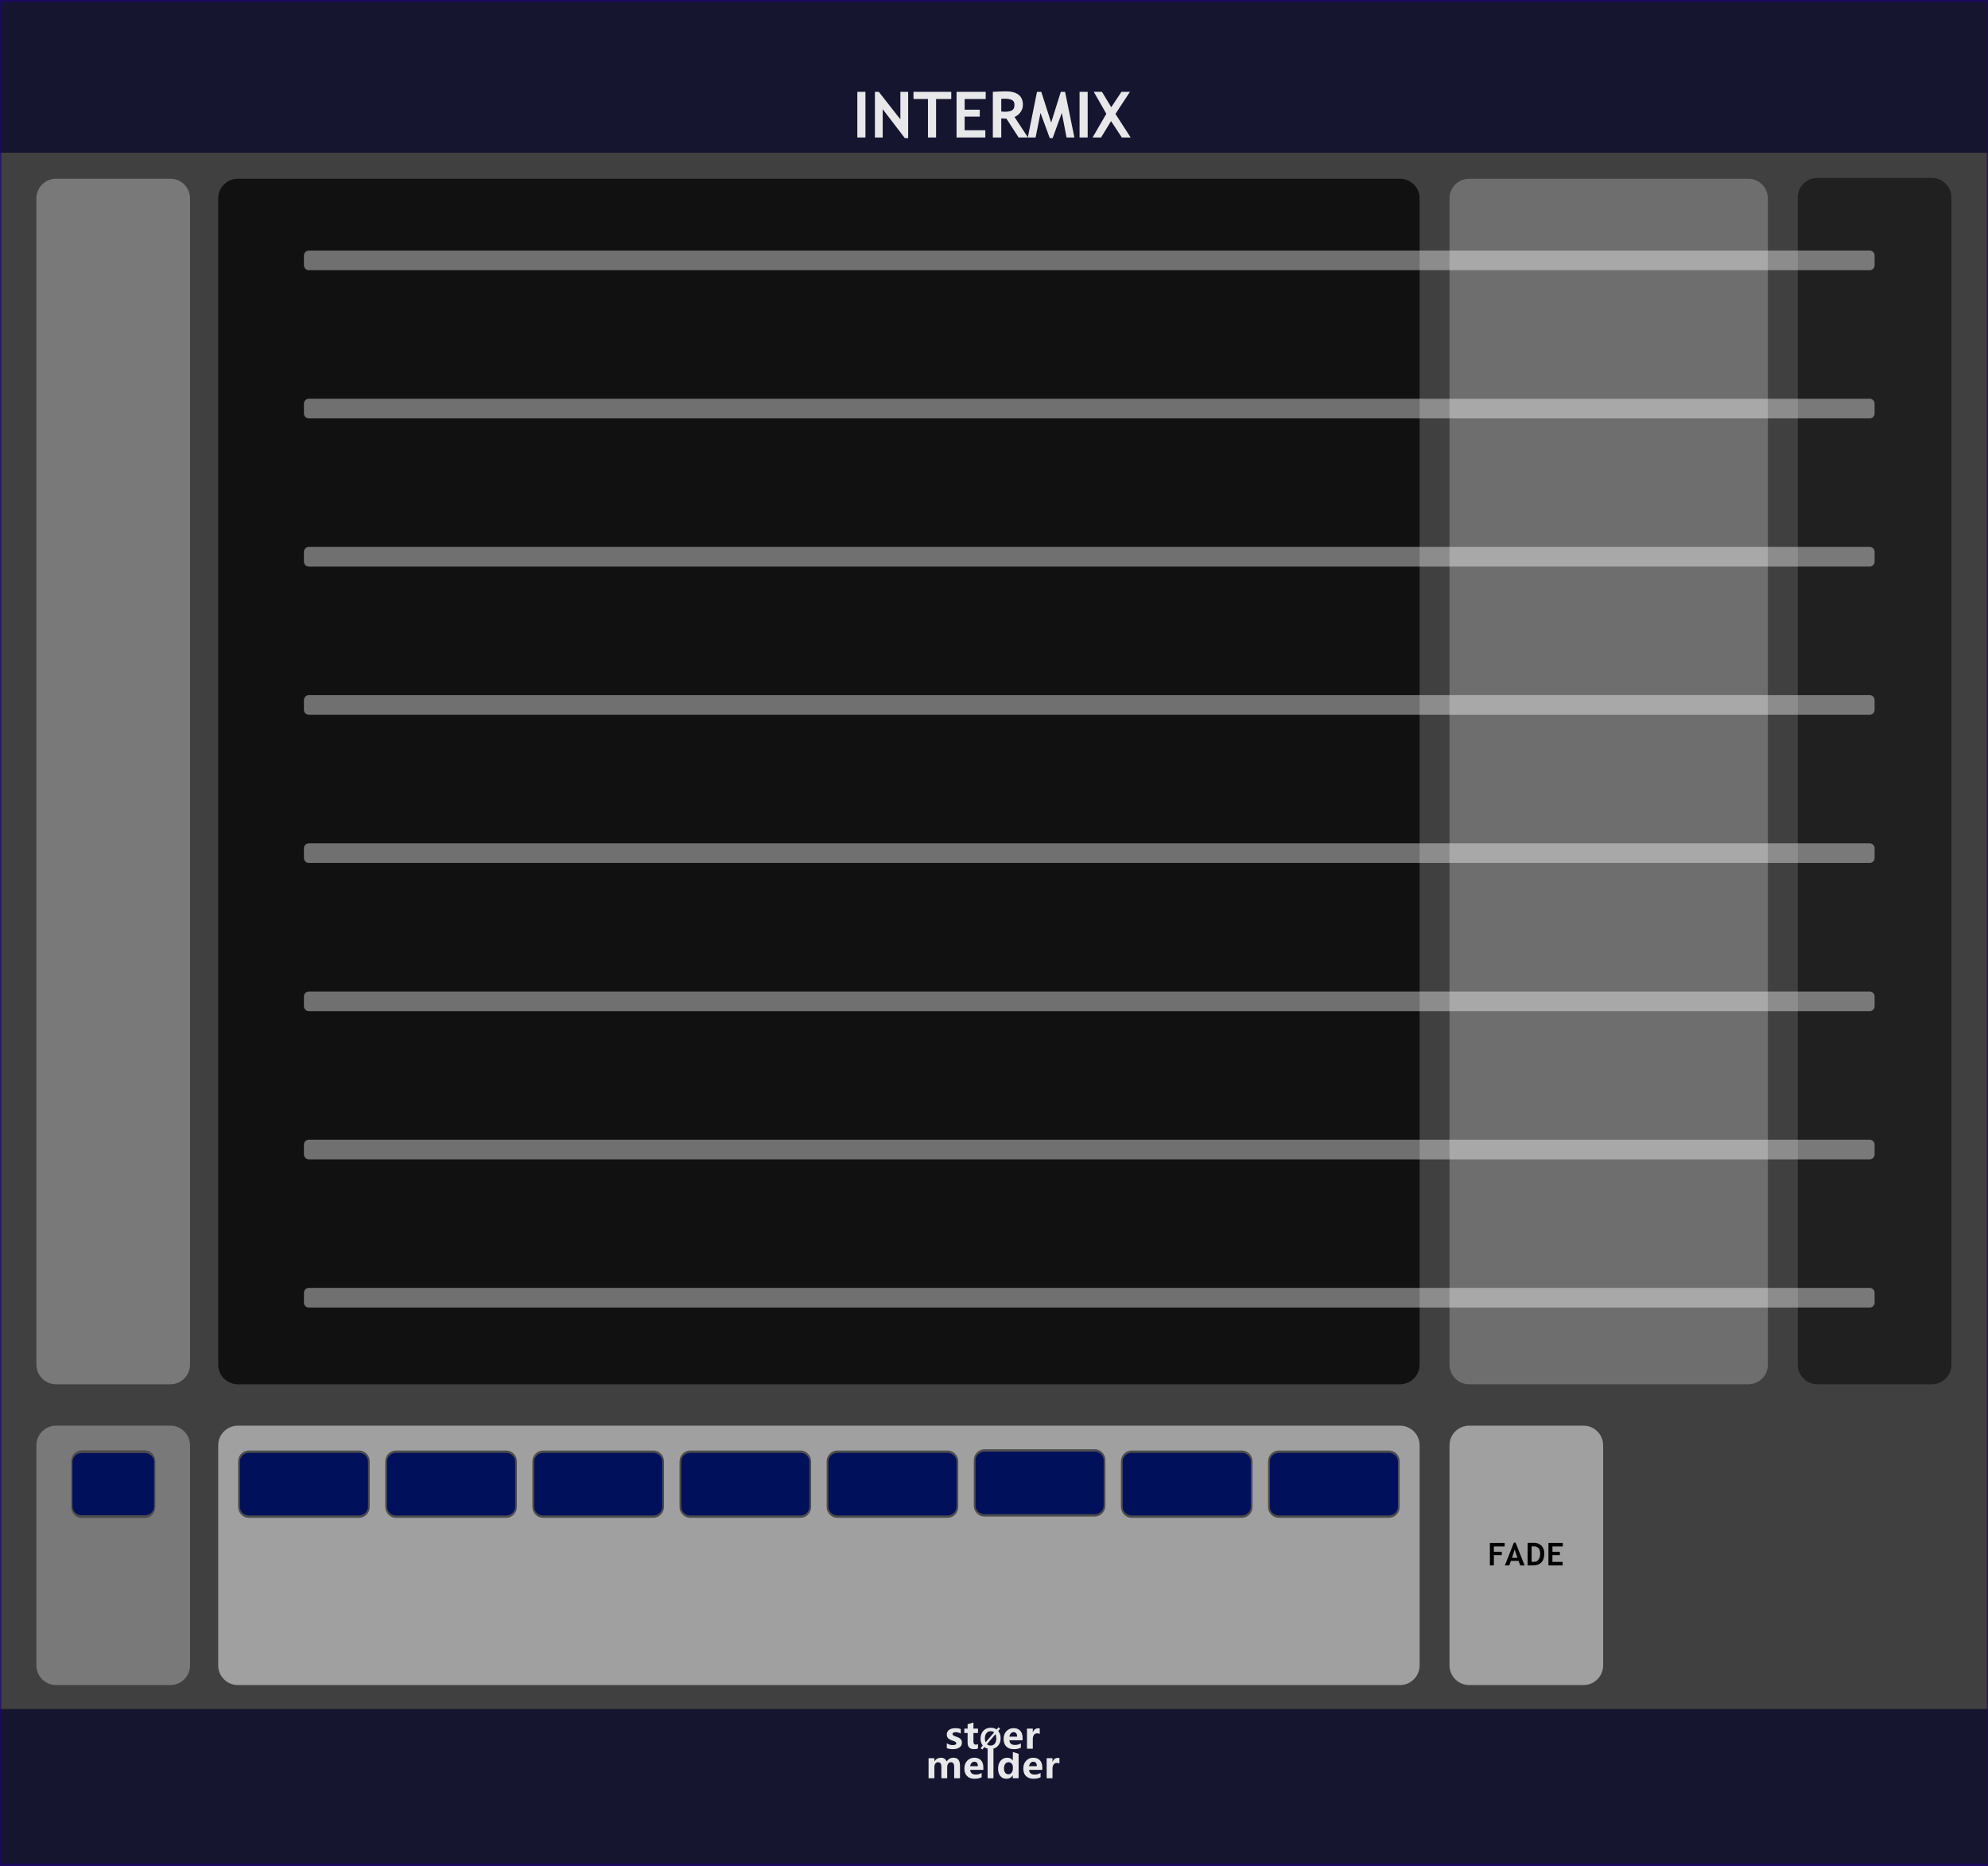
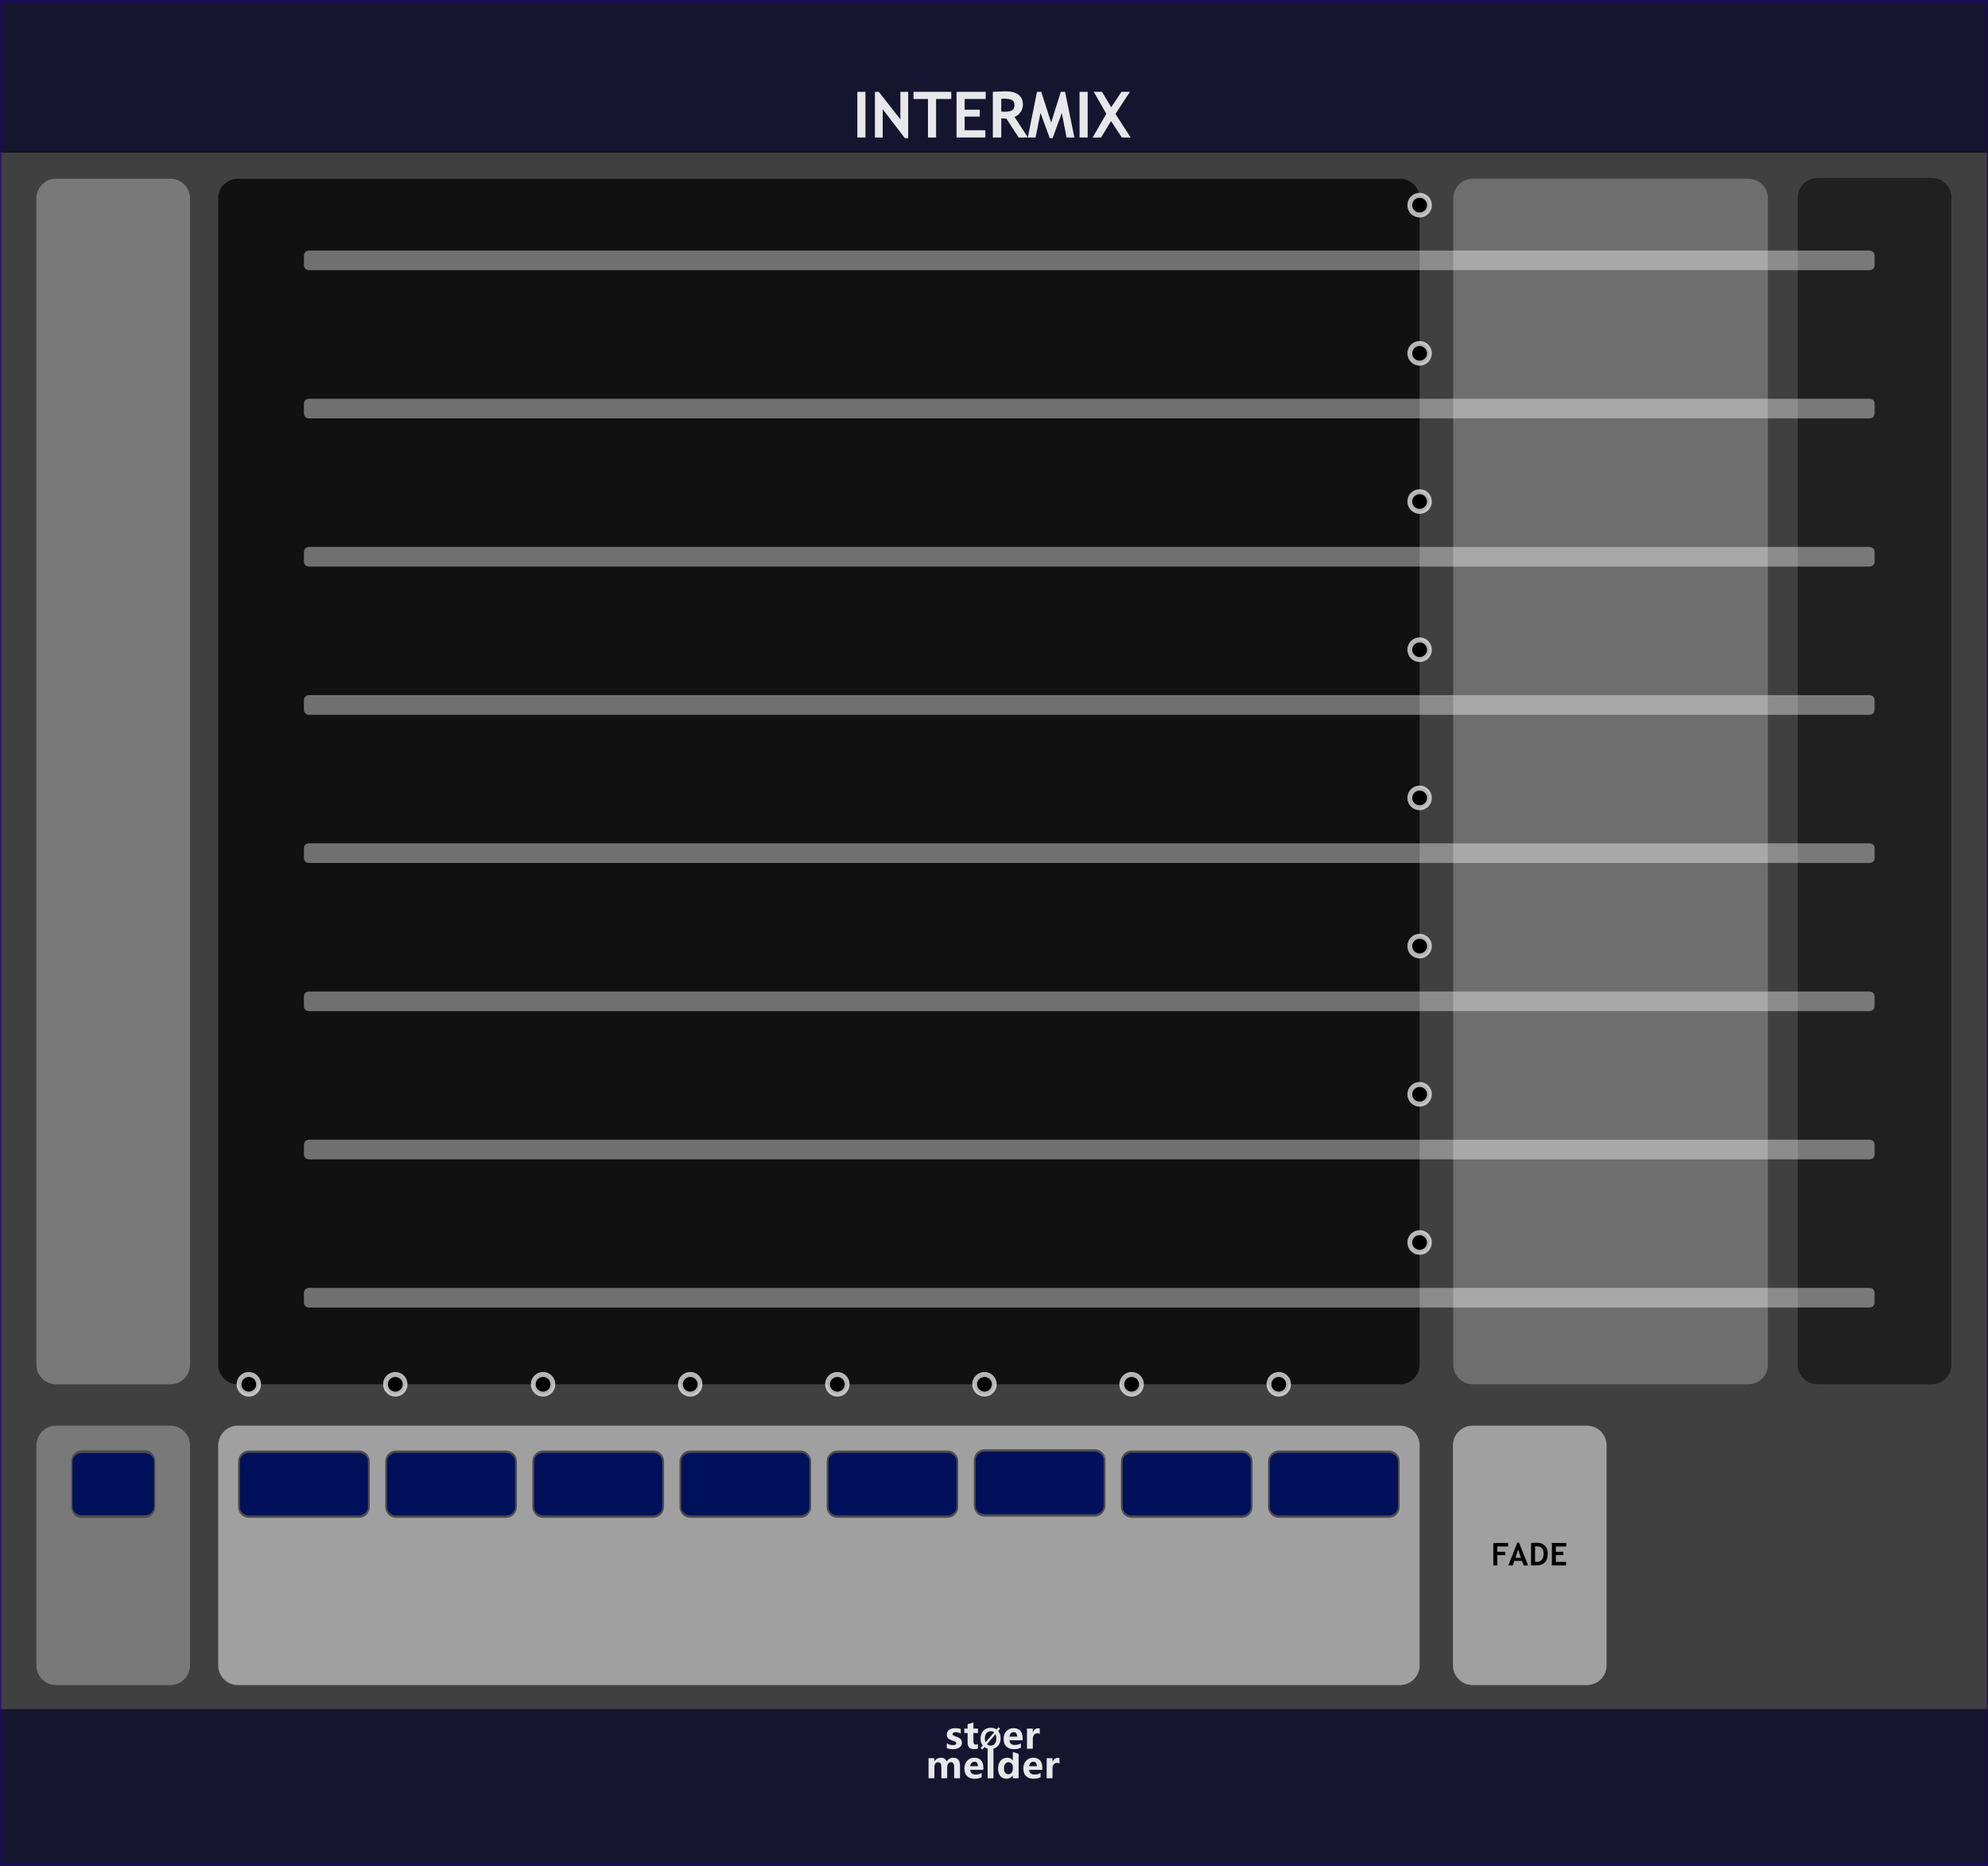
<svg xmlns="http://www.w3.org/2000/svg" width="100%" height="100%" viewBox="0 0 405 380" version="1.1" xml:space="preserve" style="fill-rule:evenodd;clip-rule:evenodd;stroke-linecap:round;stroke-linejoin:round;stroke-miterlimit:1.5;">
  <g id="panel" transform="matrix(0.834722,0,0,1.04324,-691.337,250.623)">
    <g transform="matrix(8.08652,0,0,0.958552,828.225,-240.235)">
      <rect x="0" y="0" width="60" height="380" style="fill:rgb(64,64,64);" />
    </g>
    <g transform="matrix(2.86922,0,0,1.81823,914.399,-538.329)">
      <rect x="-30.034" y="347.456" width="169.102" height="16.91" style="fill:rgb(10,10,44);fill-opacity:0.8;" />
    </g>
    <g transform="matrix(2.86922,0,0,1.76292,914.399,-852.772)">
      <rect x="-30.034" y="347.456" width="169.102" height="16.91" style="fill:rgb(10,10,44);fill-opacity:0.8;" />
    </g>
    <g transform="matrix(21.6634,0,0,25.5659,18.2833,-292.473)">
      <rect x="37.388" y="2.043" width="22.397" height="14.247" style="fill:none;stroke:rgb(32,6,118);stroke-opacity:0.7;stroke-width:0.03px;" />
    </g>
    <g transform="matrix(1.198,0,0,0.958552,1033.95,-213.396)">
      <g transform="matrix(13,0,0,13,1.94873,0)">
        <rect x="0.076" y="-0.715" width="0.127" height="0.715" style="fill:white;fill-opacity:0.9;fill-rule:nonzero;" />
      </g>
      <g transform="matrix(13,0,0,13,5.5669,0)">
        <path d="M0.542,0.01L0.195,-0.443L0.195,0L0.073,0L0.073,-0.715L0.134,-0.715L0.472,-0.284L0.472,-0.715L0.594,-0.715L0.594,0.01L0.542,0.01Z" style="fill:white;fill-opacity:0.9;fill-rule:nonzero;" />
      </g>
      <g transform="matrix(13,0,0,13,14.2441,0)">
        <path d="M0.364,-0.603L0.364,0L0.237,0L0.237,-0.603L0.01,-0.603L0.01,-0.715L0.602,-0.715L0.602,-0.603L0.364,-0.603Z" style="fill:white;fill-opacity:0.9;fill-rule:nonzero;" />
      </g>
      <g transform="matrix(13,0,0,13,22.1978,0)">
        <path d="M0.2,-0.603L0.2,-0.435L0.437,-0.435L0.437,-0.327L0.2,-0.327L0.2,-0.113L0.524,-0.113L0.524,0L0.073,0L0.073,-0.715L0.53,-0.715L0.53,-0.603L0.2,-0.603Z" style="fill:white;fill-opacity:0.9;fill-rule:nonzero;" />
      </g>
      <g transform="matrix(13,0,0,13,29.5928,0)">
        <path d="M0.477,0L0.286,-0.295C0.266,-0.296 0.24,-0.297 0.205,-0.299L0.205,0L0.073,0L0.073,-0.715C0.08,-0.715 0.108,-0.717 0.156,-0.719C0.204,-0.721 0.242,-0.723 0.271,-0.723C0.453,-0.723 0.544,-0.652 0.544,-0.512C0.544,-0.469 0.531,-0.431 0.506,-0.396C0.481,-0.361 0.45,-0.337 0.412,-0.322L0.623,0L0.477,0ZM0.205,-0.605L0.205,-0.406C0.229,-0.404 0.246,-0.403 0.259,-0.403C0.312,-0.403 0.351,-0.411 0.375,-0.426C0.4,-0.441 0.412,-0.47 0.412,-0.513C0.412,-0.548 0.399,-0.573 0.373,-0.587C0.346,-0.601 0.305,-0.608 0.248,-0.608C0.234,-0.608 0.22,-0.607 0.205,-0.605Z" style="fill:white;fill-opacity:0.9;fill-rule:nonzero;" />
      </g>
      <g transform="matrix(13,0,0,13,37.5337,0)">
        <path d="M0.74,0L0.617,0L0.543,-0.385L0.399,0.01L0.354,0.01L0.209,-0.385L0.132,0L0.01,0L0.154,-0.715L0.221,-0.715L0.376,-0.233L0.527,-0.715L0.594,-0.715L0.74,0Z" style="fill:white;fill-opacity:0.9;fill-rule:nonzero;" />
      </g>
      <g transform="matrix(13,0,0,13,47.2202,0)">
        <rect x="0.076" y="-0.715" width="0.127" height="0.715" style="fill:white;fill-opacity:0.9;fill-rule:nonzero;" />
      </g>
      <g transform="matrix(13,0,0,13,50.8384,0)">
        <path d="M0.46,0L0.291,-0.257L0.135,0L0.002,0L0.217,-0.371L0.02,-0.716L0.149,-0.715L0.294,-0.474L0.454,-0.715L0.587,-0.715L0.36,-0.369L0.598,0L0.46,0Z" style="fill:white;fill-opacity:0.9;fill-rule:nonzero;" />
      </g>
    </g>
    <g transform="matrix(0.840359,0,0,0.840359,238.786,16.2108)">
      <g transform="matrix(1.198,0,0,0.958552,893.633,-224.914)">
        <g transform="matrix(9,0,0,9,64.0056,347.267)">
          <path d="M0.919,0L0.762,0L0.762,-0.308C0.762,-0.391 0.732,-0.432 0.671,-0.432C0.643,-0.432 0.62,-0.42 0.602,-0.395C0.583,-0.369 0.574,-0.339 0.574,-0.303L0.574,0L0.417,0L0.417,-0.312C0.417,-0.392 0.387,-0.432 0.327,-0.432C0.298,-0.432 0.274,-0.42 0.256,-0.396C0.238,-0.372 0.229,-0.341 0.229,-0.301L0.229,0L0.072,0L0.072,-0.54L0.229,-0.54L0.229,-0.456L0.231,-0.456C0.25,-0.486 0.275,-0.51 0.307,-0.528C0.338,-0.545 0.371,-0.553 0.405,-0.553C0.481,-0.553 0.533,-0.519 0.561,-0.451C0.603,-0.519 0.663,-0.553 0.743,-0.553C0.86,-0.553 0.919,-0.481 0.919,-0.335L0.919,0Z" style="fill:white;fill-opacity:0.9;fill-rule:nonzero;" />
        </g>
        <g transform="matrix(9,0,0,9,72.978,347.267)">
          <path d="M0.551,-0.226L0.196,-0.226C0.201,-0.142 0.252,-0.1 0.347,-0.1C0.407,-0.1 0.459,-0.115 0.505,-0.144L0.505,-0.028C0.456,-0.001 0.391,0.013 0.312,0.013C0.226,0.013 0.159,-0.011 0.111,-0.06C0.063,-0.108 0.04,-0.176 0.04,-0.262C0.04,-0.348 0.065,-0.419 0.116,-0.472C0.167,-0.526 0.23,-0.553 0.307,-0.553C0.384,-0.553 0.443,-0.53 0.487,-0.484C0.53,-0.437 0.551,-0.374 0.551,-0.292L0.551,-0.226ZM0.404,-0.324C0.404,-0.405 0.372,-0.445 0.306,-0.445C0.279,-0.445 0.255,-0.434 0.234,-0.412C0.214,-0.39 0.201,-0.361 0.195,-0.324L0.404,-0.324Z" style="fill:white;fill-opacity:0.9;fill-rule:nonzero;" />
        </g>
        <g transform="matrix(9,0,0,9,78.3513,347.267)">
          <rect x="0.069" y="-0.799" width="0.157" height="0.799" style="fill:white;fill-opacity:0.9;fill-rule:nonzero;" />
        </g>
        <g transform="matrix(9,0,0,9,81.1494,347.267)">
          <path d="M0.593,0L0.436,0L0.436,-0.076L0.433,-0.076C0.395,-0.017 0.339,0.013 0.264,0.013C0.195,0.013 0.141,-0.011 0.1,-0.06C0.06,-0.108 0.04,-0.174 0.04,-0.258C0.04,-0.346 0.062,-0.418 0.108,-0.472C0.153,-0.526 0.212,-0.553 0.286,-0.553C0.356,-0.553 0.405,-0.528 0.433,-0.477L0.436,-0.477L0.438,-0.707L0.593,-0.658L0.593,0ZM0.438,-0.306C0.438,-0.342 0.427,-0.372 0.405,-0.396C0.383,-0.42 0.356,-0.432 0.323,-0.432C0.284,-0.432 0.254,-0.417 0.232,-0.386C0.21,-0.356 0.199,-0.315 0.199,-0.263C0.199,-0.213 0.21,-0.175 0.231,-0.148C0.252,-0.121 0.281,-0.108 0.318,-0.108C0.353,-0.108 0.382,-0.122 0.404,-0.15C0.427,-0.179 0.438,-0.215 0.438,-0.261L0.438,-0.306Z" style="fill:white;fill-opacity:0.9;fill-rule:nonzero;" />
        </g>
        <g transform="matrix(9,0,0,9,87.2654,347.267)">
          <path d="M0.551,-0.226L0.196,-0.226C0.201,-0.142 0.252,-0.1 0.347,-0.1C0.407,-0.1 0.459,-0.115 0.505,-0.144L0.505,-0.028C0.456,-0.001 0.391,0.013 0.312,0.013C0.226,0.013 0.159,-0.011 0.111,-0.06C0.063,-0.108 0.04,-0.176 0.04,-0.262C0.04,-0.348 0.065,-0.419 0.116,-0.472C0.167,-0.526 0.23,-0.553 0.307,-0.553C0.384,-0.553 0.443,-0.53 0.487,-0.484C0.53,-0.437 0.551,-0.374 0.551,-0.292L0.551,-0.226ZM0.404,-0.324C0.404,-0.405 0.372,-0.445 0.306,-0.445C0.279,-0.445 0.255,-0.434 0.234,-0.412C0.214,-0.39 0.201,-0.361 0.195,-0.324L0.404,-0.324Z" style="fill:white;fill-opacity:0.9;fill-rule:nonzero;" />
        </g>
        <g transform="matrix(9,0,0,9,92.6386,347.267)">
          <path d="M0.416,-0.397C0.397,-0.408 0.374,-0.414 0.346,-0.414C0.31,-0.414 0.282,-0.4 0.261,-0.373C0.24,-0.345 0.229,-0.308 0.229,-0.26L0.229,0L0.072,0L0.072,-0.54L0.229,-0.54L0.229,-0.438L0.231,-0.438C0.257,-0.512 0.305,-0.549 0.374,-0.549C0.392,-0.549 0.406,-0.547 0.416,-0.543L0.416,-0.397Z" style="fill:white;fill-opacity:0.9;fill-rule:nonzero;" />
        </g>
      </g>
      <g transform="matrix(1.198,0,0,0.958552,893.495,-231.786)">
        <g transform="matrix(9,0,0,9,68.6657,347.267)">
          <path d="M0.058,-0.145C0.112,-0.112 0.165,-0.096 0.216,-0.096C0.281,-0.096 0.314,-0.113 0.314,-0.148C0.314,-0.173 0.287,-0.193 0.233,-0.21C0.166,-0.231 0.12,-0.254 0.095,-0.28C0.07,-0.305 0.058,-0.34 0.058,-0.383C0.058,-0.436 0.079,-0.478 0.122,-0.508C0.165,-0.538 0.221,-0.553 0.291,-0.553C0.34,-0.553 0.388,-0.546 0.434,-0.531L0.434,-0.407C0.392,-0.432 0.346,-0.444 0.295,-0.444C0.27,-0.444 0.25,-0.44 0.235,-0.431C0.22,-0.422 0.212,-0.41 0.212,-0.396C0.212,-0.371 0.235,-0.351 0.28,-0.335C0.329,-0.319 0.366,-0.304 0.39,-0.291C0.415,-0.278 0.434,-0.26 0.447,-0.238C0.459,-0.216 0.466,-0.191 0.466,-0.163C0.466,-0.107 0.444,-0.064 0.399,-0.033C0.354,-0.002 0.295,0.013 0.22,0.013C0.162,0.013 0.107,0.004 0.058,-0.015L0.058,-0.145Z" style="fill:white;fill-opacity:0.9;fill-rule:nonzero;" />
        </g>
        <g transform="matrix(9,0,0,9,73.2436,347.267)">
          <path d="M0.39,-0.006C0.366,0.007 0.33,0.013 0.282,0.013C0.167,0.013 0.11,-0.047 0.11,-0.167L0.11,-0.422L0.021,-0.422L0.021,-0.54L0.11,-0.54L0.11,-0.659L0.267,-0.704L0.267,-0.54L0.39,-0.54L0.39,-0.422L0.267,-0.422L0.267,-0.195C0.267,-0.137 0.289,-0.108 0.335,-0.108C0.353,-0.108 0.371,-0.114 0.39,-0.124L0.39,-0.006Z" style="fill:white;fill-opacity:0.9;fill-rule:nonzero;" />
        </g>
        <g transform="matrix(6.6,0,0,6.6,77.1051,347.267)">
          <path d="M0.106,0.032L0.043,-0.021L0.122,-0.115C0.067,-0.183 0.04,-0.268 0.04,-0.368C0.04,-0.487 0.075,-0.584 0.144,-0.658C0.213,-0.732 0.305,-0.769 0.418,-0.769C0.5,-0.769 0.571,-0.748 0.63,-0.706L0.698,-0.785L0.761,-0.733L0.689,-0.65C0.748,-0.581 0.778,-0.493 0.778,-0.384C0.778,-0.266 0.743,-0.17 0.674,-0.097C0.605,-0.023 0.516,0.013 0.406,0.013C0.32,0.013 0.246,-0.011 0.182,-0.059L0.106,0.032ZM0.54,-0.6C0.506,-0.628 0.463,-0.642 0.413,-0.642C0.349,-0.642 0.297,-0.617 0.258,-0.569C0.218,-0.52 0.199,-0.455 0.199,-0.375C0.199,-0.319 0.208,-0.273 0.227,-0.234L0.54,-0.6ZM0.275,-0.165C0.311,-0.131 0.356,-0.114 0.409,-0.114C0.473,-0.114 0.524,-0.137 0.563,-0.184C0.601,-0.231 0.62,-0.294 0.62,-0.374C0.62,-0.435 0.61,-0.488 0.588,-0.533L0.275,-0.165Z" style="fill:white;fill-opacity:0.9;fill-rule:nonzero;" />
        </g>
        <g transform="matrix(9,0,0,9,82.6053,347.267)">
          <path d="M0.551,-0.226L0.196,-0.226C0.201,-0.142 0.252,-0.1 0.347,-0.1C0.407,-0.1 0.459,-0.115 0.505,-0.144L0.505,-0.028C0.456,-0.001 0.391,0.013 0.312,0.013C0.226,0.013 0.159,-0.011 0.111,-0.06C0.063,-0.108 0.04,-0.176 0.04,-0.262C0.04,-0.348 0.065,-0.419 0.116,-0.472C0.167,-0.526 0.23,-0.553 0.307,-0.553C0.384,-0.553 0.443,-0.53 0.487,-0.484C0.53,-0.437 0.551,-0.374 0.551,-0.292L0.551,-0.226ZM0.404,-0.324C0.404,-0.405 0.372,-0.445 0.306,-0.445C0.279,-0.445 0.255,-0.434 0.234,-0.412C0.214,-0.39 0.201,-0.361 0.195,-0.324L0.404,-0.324Z" style="fill:white;fill-opacity:0.9;fill-rule:nonzero;" />
        </g>
        <g transform="matrix(9,0,0,9,87.9786,347.267)">
          <path d="M0.416,-0.397C0.397,-0.408 0.374,-0.414 0.346,-0.414C0.31,-0.414 0.282,-0.4 0.261,-0.373C0.24,-0.345 0.229,-0.308 0.229,-0.26L0.229,0L0.072,0L0.072,-0.54L0.229,-0.54L0.229,-0.438L0.231,-0.438C0.257,-0.512 0.305,-0.549 0.374,-0.549C0.392,-0.549 0.406,-0.547 0.416,-0.543L0.416,-0.397Z" style="fill:white;fill-opacity:0.9;fill-rule:nonzero;" />
        </g>
      </g>
    </g>
-     <g transform="matrix(1.14209,0,0,8.78869,1176.16,-705.628)">
-       <path d="M73.138,57.36C73.138,57.119 71.257,56.924 68.942,56.924L9.303,56.924C6.987,56.924 5.107,57.119 5.107,57.36L5.107,83.268C5.107,83.509 6.987,83.704 9.303,83.704L68.942,83.704C71.257,83.704 73.138,83.509 73.138,83.268L73.138,57.36Z" style="fill:rgb(217,217,217);fill-opacity:0.3;" />
+     <g transform="matrix(1.12879,0,0,8.78869,1177.14,-705.628)">
+       <path d="M73.138,57.36C73.138,57.119 71.235,56.924 68.892,56.924L9.352,56.924C7.009,56.924 5.107,57.119 5.107,57.36L5.107,83.268C5.107,83.509 7.009,83.704 9.352,83.704L68.892,83.704C71.235,83.704 73.138,83.509 73.138,83.268L73.138,57.36Z" style="fill:rgb(217,217,217);fill-opacity:0.3;" />
    </g>
    <g transform="matrix(0.551125,0,0,8.79472,1264.18,-706.133)">
      <path d="M73.138,57.36C73.138,57.119 69.241,56.924 64.443,56.924L13.802,56.924C9.003,56.924 5.107,57.119 5.107,57.36L5.107,83.268C5.107,83.509 9.003,83.704 13.802,83.704L64.443,83.704C69.241,83.704 73.138,83.509 73.138,83.268L73.138,57.36Z" style="fill-opacity:0.5;" />
    </g>
    <g transform="matrix(0.551125,0,0,8.78869,834.293,-705.628)">
      <path d="M73.138,57.36C73.138,57.119 69.241,56.924 64.443,56.924L13.802,56.924C9.003,56.924 5.107,57.119 5.107,57.36L5.107,83.268C5.107,83.509 9.003,83.704 13.802,83.704L64.443,83.704C69.241,83.704 73.138,83.509 73.138,83.268L73.138,57.36Z" style="fill:white;fill-opacity:0.3;" />
    </g>
    <g transform="matrix(4.31003,0,0,8.78869,859.469,-705.628)">
      <path d="M73.138,57.36C73.138,57.119 72.639,56.924 72.026,56.924L6.219,56.924C5.605,56.924 5.107,57.119 5.107,57.36L5.107,83.268C5.107,83.509 5.605,83.704 6.219,83.704L72.026,83.704C72.639,83.704 73.138,83.509 73.138,83.268L73.138,57.36Z" style="fill:rgb(13,13,13);fill-opacity:0.9;" />
    </g>
    <g transform="matrix(1.0256e-16,-1.34016,1.47019,7.20297e-17,805.905,-156.656)">
      <path d="M25.865,66.45C25.865,66 25.544,65.635 25.149,65.635L23.719,65.635C23.324,65.635 23.004,66 23.004,66.45L23.004,325.562C23.004,326.012 23.324,326.377 23.719,326.377L25.149,326.377C25.544,326.377 25.865,326.012 25.865,325.562L25.865,66.45Z" style="fill:white;fill-opacity:0.4;" />
    </g>
    <g transform="matrix(1.0256e-16,-1.34016,1.47019,7.20297e-17,805.905,-127.724)">
      <path d="M25.865,66.45C25.865,66 25.544,65.635 25.149,65.635L23.719,65.635C23.324,65.635 23.004,66 23.004,66.45L23.004,325.562C23.004,326.012 23.324,326.377 23.719,326.377L25.149,326.377C25.544,326.377 25.865,326.012 25.865,325.562L25.865,66.45Z" style="fill:white;fill-opacity:0.4;" />
    </g>
    <g transform="matrix(1.0256e-16,-1.34016,1.47019,7.20297e-17,805.905,-98.7925)">
      <path d="M25.865,66.45C25.865,66 25.544,65.635 25.149,65.635L23.719,65.635C23.324,65.635 23.004,66 23.004,66.45L23.004,325.562C23.004,326.012 23.324,326.377 23.719,326.377L25.149,326.377C25.544,326.377 25.865,326.012 25.865,325.562L25.865,66.45Z" style="fill:white;fill-opacity:0.4;" />
    </g>
    <g transform="matrix(1.0256e-16,-1.34016,1.47019,7.20297e-17,805.905,-69.8608)">
      <path d="M25.865,66.45C25.865,66 25.544,65.635 25.149,65.635L23.719,65.635C23.324,65.635 23.004,66 23.004,66.45L23.004,325.562C23.004,326.012 23.324,326.377 23.719,326.377L25.149,326.377C25.544,326.377 25.865,326.012 25.865,325.562L25.865,66.45Z" style="fill:white;fill-opacity:0.4;" />
    </g>
    <g transform="matrix(1.0256e-16,-1.34016,1.47019,7.20297e-17,805.905,-40.9291)">
      <path d="M25.865,66.45C25.865,66 25.544,65.635 25.149,65.635L23.719,65.635C23.324,65.635 23.004,66 23.004,66.45L23.004,325.562C23.004,326.012 23.324,326.377 23.719,326.377L25.149,326.377C25.544,326.377 25.865,326.012 25.865,325.562L25.865,66.45Z" style="fill:white;fill-opacity:0.4;" />
    </g>
    <g transform="matrix(1.0256e-16,-1.34016,1.47019,7.20297e-17,805.905,-11.9974)">
      <path d="M25.865,66.45C25.865,66 25.544,65.635 25.149,65.635L23.719,65.635C23.324,65.635 23.004,66 23.004,66.45L23.004,325.562C23.004,326.012 23.324,326.377 23.719,326.377L25.149,326.377C25.544,326.377 25.865,326.012 25.865,325.562L25.865,66.45Z" style="fill:white;fill-opacity:0.4;" />
    </g>
    <g transform="matrix(1.0256e-16,-1.34016,1.47019,7.20297e-17,805.905,16.9343)">
      <path d="M25.865,66.45C25.865,66 25.544,65.635 25.149,65.635L23.719,65.635C23.324,65.635 23.004,66 23.004,66.45L23.004,325.562C23.004,326.012 23.324,326.377 23.719,326.377L25.149,326.377C25.544,326.377 25.865,326.012 25.865,325.562L25.865,66.45Z" style="fill:white;fill-opacity:0.4;" />
    </g>
    <g transform="matrix(1.0256e-16,-1.34016,1.47019,7.20297e-17,805.905,45.866)">
      <path d="M25.865,66.45C25.865,66 25.544,65.635 25.149,65.635L23.719,65.635C23.324,65.635 23.004,66 23.004,66.45L23.004,325.562C23.004,326.012 23.324,326.377 23.719,326.377L25.149,326.377C25.544,326.377 25.865,326.012 25.865,325.562L25.865,66.45Z" style="fill:white;fill-opacity:0.4;" />
    </g>
    <g transform="matrix(4.31003,0,0,1.89102,859.469,-69.5457)">
      <path d="M73.138,58.951C73.138,57.832 72.639,56.924 72.026,56.924L6.219,56.924C5.605,56.924 5.107,57.832 5.107,58.951L5.107,81.676C5.107,82.795 5.605,83.704 6.219,83.704L72.026,83.704C72.639,83.704 73.138,82.795 73.138,81.676L73.138,58.951Z" style="fill:white;fill-opacity:0.5;" />
    </g>
    <g transform="matrix(1.25309,0,0,1.34672,870.473,-234.006)">
      <path d="M38.128,207.245C38.128,206.459 37.271,205.822 36.216,205.822L14.743,205.822C13.688,205.822 12.831,206.459 12.831,207.245L12.831,213.815C12.831,214.601 13.688,215.238 14.743,215.238L36.216,215.238C37.271,215.238 38.128,214.601 38.128,213.815L38.128,207.245Z" style="fill:rgb(0,16,90);stroke:rgb(77,77,77);stroke-width:0.34px;stroke-linecap:square;" />
    </g>
    <g transform="matrix(1.25309,0,0,1.34672,1121.84,-234.006)">
      <path d="M38.128,207.245C38.128,206.459 37.271,205.822 36.216,205.822L14.743,205.822C13.688,205.822 12.831,206.459 12.831,207.245L12.831,213.815C12.831,214.601 13.688,215.238 14.743,215.238L36.216,215.238C37.271,215.238 38.128,214.601 38.128,213.815L38.128,207.245Z" style="fill:rgb(0,16,90);stroke:rgb(77,77,77);stroke-width:0.34px;stroke-linecap:square;" />
    </g>
    <g transform="matrix(1.25309,0,0,1.34672,1085.93,-234.006)">
      <path d="M38.128,207.245C38.128,206.459 37.271,205.822 36.216,205.822L14.743,205.822C13.688,205.822 12.831,206.459 12.831,207.245L12.831,213.815C12.831,214.601 13.688,215.238 14.743,215.238L36.216,215.238C37.271,215.238 38.128,214.601 38.128,213.815L38.128,207.245Z" style="fill:rgb(0,16,90);stroke:rgb(77,77,77);stroke-width:0.34px;stroke-linecap:square;" />
    </g>
    <g transform="matrix(1.25309,0,0,1.34672,1050.02,-234.249)">
      <path d="M38.128,207.245C38.128,206.459 37.271,205.822 36.216,205.822L14.743,205.822C13.688,205.822 12.831,206.459 12.831,207.245L12.831,213.815C12.831,214.601 13.688,215.238 14.743,215.238L36.216,215.238C37.271,215.238 38.128,214.601 38.128,213.815L38.128,207.245Z" style="fill:rgb(0,16,90);stroke:rgb(77,77,77);stroke-width:0.34px;stroke-linecap:square;" />
    </g>
    <g transform="matrix(1.25309,0,0,1.34672,1014.11,-234.006)">
      <path d="M38.128,207.245C38.128,206.459 37.271,205.822 36.216,205.822L14.743,205.822C13.688,205.822 12.831,206.459 12.831,207.245L12.831,213.815C12.831,214.601 13.688,215.238 14.743,215.238L36.216,215.238C37.271,215.238 38.128,214.601 38.128,213.815L38.128,207.245Z" style="fill:rgb(0,16,90);stroke:rgb(77,77,77);stroke-width:0.34px;stroke-linecap:square;" />
    </g>
    <g transform="matrix(1.25309,0,0,1.34672,978.203,-234.006)">
      <path d="M38.128,207.245C38.128,206.459 37.271,205.822 36.216,205.822L14.743,205.822C13.688,205.822 12.831,206.459 12.831,207.245L12.831,213.815C12.831,214.601 13.688,215.238 14.743,215.238L36.216,215.238C37.271,215.238 38.128,214.601 38.128,213.815L38.128,207.245Z" style="fill:rgb(0,16,90);stroke:rgb(77,77,77);stroke-width:0.34px;stroke-linecap:square;" />
    </g>
    <g transform="matrix(1.25309,0,0,1.34672,942.293,-234.006)">
      <path d="M38.128,207.245C38.128,206.459 37.271,205.822 36.216,205.822L14.743,205.822C13.688,205.822 12.831,206.459 12.831,207.245L12.831,213.815C12.831,214.601 13.688,215.238 14.743,215.238L36.216,215.238C37.271,215.238 38.128,214.601 38.128,213.815L38.128,207.245Z" style="fill:rgb(0,16,90);stroke:rgb(77,77,77);stroke-width:0.34px;stroke-linecap:square;" />
    </g>
    <g transform="matrix(1.25309,0,0,1.34672,906.383,-234.006)">
      <path d="M38.128,207.245C38.128,206.459 37.271,205.822 36.216,205.822L14.743,205.822C13.688,205.822 12.831,206.459 12.831,207.245L12.831,213.815C12.831,214.601 13.688,215.238 14.743,215.238L36.216,215.238C37.271,215.238 38.128,214.601 38.128,213.815L38.128,207.245Z" style="fill:rgb(0,16,90);stroke:rgb(77,77,77);stroke-width:0.34px;stroke-linecap:square;" />
    </g>
-     <g transform="matrix(0.551125,0,0,1.89102,1179.18,-69.5457)">
+     <g transform="matrix(0.551125,0,0,1.89102,1180.02,-69.5457)">
      <path d="M73.138,58.951C73.138,57.832 69.241,56.924 64.443,56.924L13.802,56.924C9.003,56.924 5.107,57.832 5.107,58.951L5.107,81.676C5.107,82.795 9.003,83.704 13.802,83.704L64.443,83.704C69.241,83.704 73.138,82.795 73.138,81.676L73.138,58.951Z" style="fill:white;fill-opacity:0.5;" />
    </g>
-     <g transform="matrix(1.198,0,0,0.958552,1151.21,15.644)">
+     <g transform="matrix(1.198,0,0,0.958552,1152.05,15.644)">
      <g transform="matrix(6.4,0,0,6.4,33.4514,51.8924)">
        <path d="M0.2,-0.603L0.2,-0.435L0.452,-0.435L0.452,-0.327L0.2,-0.327L0.2,0L0.073,0L0.073,-0.715L0.544,-0.715L0.544,-0.603L0.2,-0.603Z" style="fill-rule:nonzero;" />
      </g>
      <g transform="matrix(6.4,0,0,6.4,36.9607,51.8924)">
        <path d="M0.491,0L0.438,-0.145L0.193,-0.145L0.144,0L0.002,0L0.288,-0.725L0.343,-0.725L0.631,0L0.491,0ZM0.315,-0.506L0.229,-0.242L0.401,-0.242L0.315,-0.506Z" style="fill-rule:nonzero;" />
      </g>
      <g transform="matrix(6.4,0,0,6.4,41.1418,51.8924)">
        <path d="M0.232,0L0.073,0L0.073,-0.715C0.174,-0.718 0.238,-0.72 0.264,-0.72C0.368,-0.72 0.451,-0.69 0.512,-0.629C0.573,-0.568 0.604,-0.487 0.604,-0.386C0.604,-0.129 0.48,0 0.232,0ZM0.2,-0.604L0.2,-0.116C0.221,-0.114 0.243,-0.113 0.267,-0.113C0.331,-0.113 0.381,-0.136 0.417,-0.183C0.454,-0.229 0.472,-0.294 0.472,-0.378C0.472,-0.531 0.401,-0.607 0.258,-0.607C0.245,-0.607 0.225,-0.606 0.2,-0.604Z" style="fill-rule:nonzero;" />
      </g>
      <g transform="matrix(6.4,0,0,6.4,45.3823,51.8924)">
        <path d="M0.2,-0.603L0.2,-0.435L0.437,-0.435L0.437,-0.327L0.2,-0.327L0.2,-0.113L0.524,-0.113L0.524,0L0.073,0L0.073,-0.715L0.53,-0.715L0.53,-0.603L0.2,-0.603Z" style="fill-rule:nonzero;" />
      </g>
    </g>
    <g transform="matrix(0.551125,0,0,1.89102,834.293,-69.5457)">
      <path d="M73.138,58.951C73.138,57.832 69.241,56.924 64.443,56.924L13.802,56.924C9.003,56.924 5.107,57.832 5.107,58.951L5.107,81.676C5.107,82.795 9.003,83.704 13.802,83.704L64.443,83.704C69.241,83.704 73.138,82.795 73.138,81.676L73.138,58.951Z" style="fill:white;fill-opacity:0.3;" />
    </g>
    <g transform="matrix(0.799203,0,0,1.34672,835.51,-234.006)">
      <path d="M38.128,207.245C38.128,206.459 36.784,205.822 35.13,205.822L15.829,205.822C14.175,205.822 12.831,206.459 12.831,207.245L12.831,213.815C12.831,214.601 14.175,215.238 15.829,215.238L35.13,215.238C36.784,215.238 38.128,214.601 38.128,213.815L38.128,207.245Z" style="fill:rgb(0,16,90);stroke:rgb(77,77,77);stroke-width:0.39px;stroke-linecap:square;" />
    </g>
+     <g transform="matrix(0.184191,0,0,0.151981,883.573,8.45269)">
+       <ellipse cx="29.183" cy="141.909" rx="13.008" ry="12.614" style="stroke:white;stroke-opacity:0.7;stroke-width:6.4px;stroke-linecap:butt;stroke-miterlimit:1.414;" />
+     </g>
+     <g transform="matrix(0.184191,0,0,0.151981,919.327,8.45269)">
+       <ellipse cx="29.183" cy="141.909" rx="13.008" ry="12.614" style="stroke:white;stroke-opacity:0.7;stroke-width:6.4px;stroke-linecap:butt;stroke-miterlimit:1.414;" />
+     </g>
+     <g transform="matrix(0.184191,0,0,0.151981,955.393,8.45269)">
+       <ellipse cx="29.183" cy="141.909" rx="13.008" ry="12.614" style="stroke:white;stroke-opacity:0.7;stroke-width:6.4px;stroke-linecap:butt;stroke-miterlimit:1.414;" />
+     </g>
+     <g transform="matrix(0.184191,0,0,0.151981,991.303,8.45269)">
+       <ellipse cx="29.183" cy="141.909" rx="13.008" ry="12.614" style="stroke:white;stroke-opacity:0.7;stroke-width:6.4px;stroke-linecap:butt;stroke-miterlimit:1.414;" />
+     </g>
+     <g transform="matrix(0.184191,0,0,0.151981,1027.21,8.45269)">
+       <ellipse cx="29.183" cy="141.909" rx="13.008" ry="12.614" style="stroke:white;stroke-opacity:0.7;stroke-width:6.4px;stroke-linecap:butt;stroke-miterlimit:1.414;" />
+     </g>
+     <g transform="matrix(0.184191,0,0,0.151981,1063.12,8.45269)">
+       <ellipse cx="29.183" cy="141.909" rx="13.008" ry="12.614" style="stroke:white;stroke-opacity:0.7;stroke-width:6.4px;stroke-linecap:butt;stroke-miterlimit:1.414;" />
+     </g>
+     <g transform="matrix(0.184191,0,0,0.151981,1099.03,8.45269)">
+       <ellipse cx="29.183" cy="141.909" rx="13.008" ry="12.614" style="stroke:white;stroke-opacity:0.7;stroke-width:6.4px;stroke-linecap:butt;stroke-miterlimit:1.414;" />
+     </g>
+     <g transform="matrix(0.184191,0,0,0.151981,1134.94,8.45269)">
+       <ellipse cx="29.183" cy="141.909" rx="13.008" ry="12.614" style="stroke:white;stroke-opacity:0.7;stroke-width:6.4px;stroke-linecap:butt;stroke-miterlimit:1.414;" />
+     </g>
+     <g transform="matrix(0.184191,0,0,0.151981,1169.32,-221.752)">
+       <ellipse cx="29.183" cy="141.909" rx="13.008" ry="12.614" style="stroke:white;stroke-opacity:0.7;stroke-width:6.4px;stroke-linecap:butt;stroke-miterlimit:1.414;" />
+     </g>
+     <g transform="matrix(0.184191,0,0,0.151981,1169.32,-192.821)">
+       <ellipse cx="29.183" cy="141.909" rx="13.008" ry="12.614" style="stroke:white;stroke-opacity:0.7;stroke-width:6.4px;stroke-linecap:butt;stroke-miterlimit:1.414;" />
+     </g>
+     <g transform="matrix(0.184191,0,0,0.151981,1169.32,-163.889)">
+       <ellipse cx="29.183" cy="141.909" rx="13.008" ry="12.614" style="stroke:white;stroke-opacity:0.7;stroke-width:6.4px;stroke-linecap:butt;stroke-miterlimit:1.414;" />
+     </g>
+     <g transform="matrix(0.184191,0,0,0.151981,1169.32,-134.957)">
+       <ellipse cx="29.183" cy="141.909" rx="13.008" ry="12.614" style="stroke:white;stroke-opacity:0.7;stroke-width:6.4px;stroke-linecap:butt;stroke-miterlimit:1.414;" />
+     </g>
+     <g transform="matrix(0.184191,0,0,0.151981,1169.32,-106.026)">
+       <ellipse cx="29.183" cy="141.909" rx="13.008" ry="12.614" style="stroke:white;stroke-opacity:0.7;stroke-width:6.4px;stroke-linecap:butt;stroke-miterlimit:1.414;" />
+     </g>
+     <g transform="matrix(0.184191,0,0,0.151981,1169.32,-77.094)">
+       <ellipse cx="29.183" cy="141.909" rx="13.008" ry="12.614" style="stroke:white;stroke-opacity:0.7;stroke-width:6.4px;stroke-linecap:butt;stroke-miterlimit:1.414;" />
+     </g>
+     <g transform="matrix(0.184191,0,0,0.151981,1169.32,-48.1623)">
+       <ellipse cx="29.183" cy="141.909" rx="13.008" ry="12.614" style="stroke:white;stroke-opacity:0.7;stroke-width:6.4px;stroke-linecap:butt;stroke-miterlimit:1.414;" />
+     </g>
+     <g transform="matrix(0.184191,0,0,0.151981,1169.32,-19.2306)">
+       <ellipse cx="29.183" cy="141.909" rx="13.008" ry="12.614" style="stroke:white;stroke-opacity:0.7;stroke-width:6.4px;stroke-linecap:butt;stroke-miterlimit:1.414;" />
+     </g>
  </g>
</svg>
